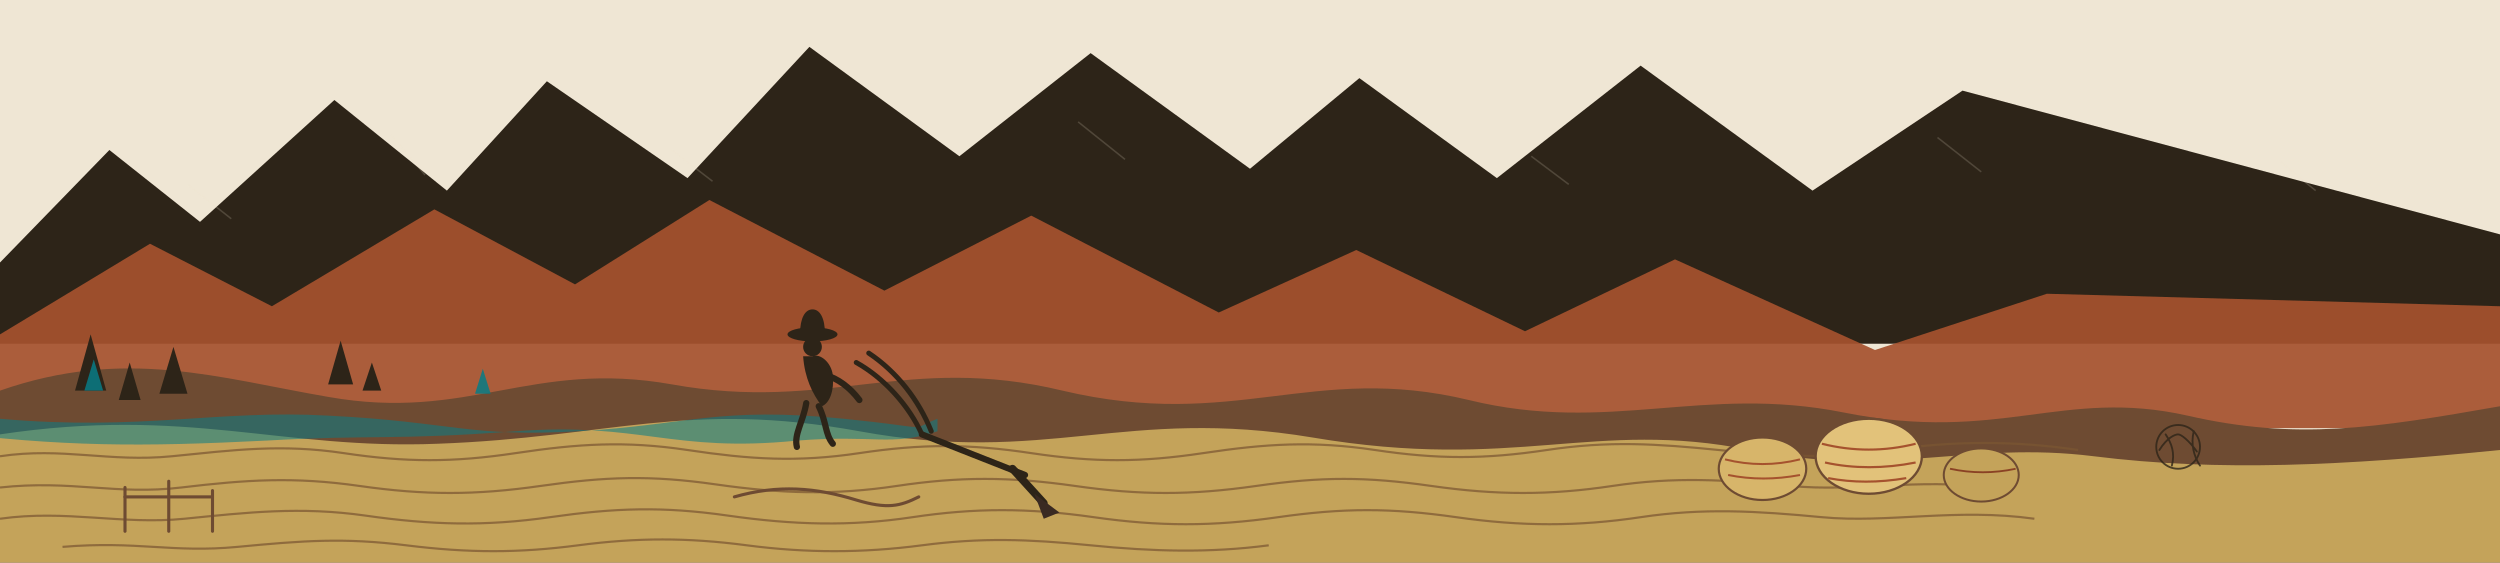
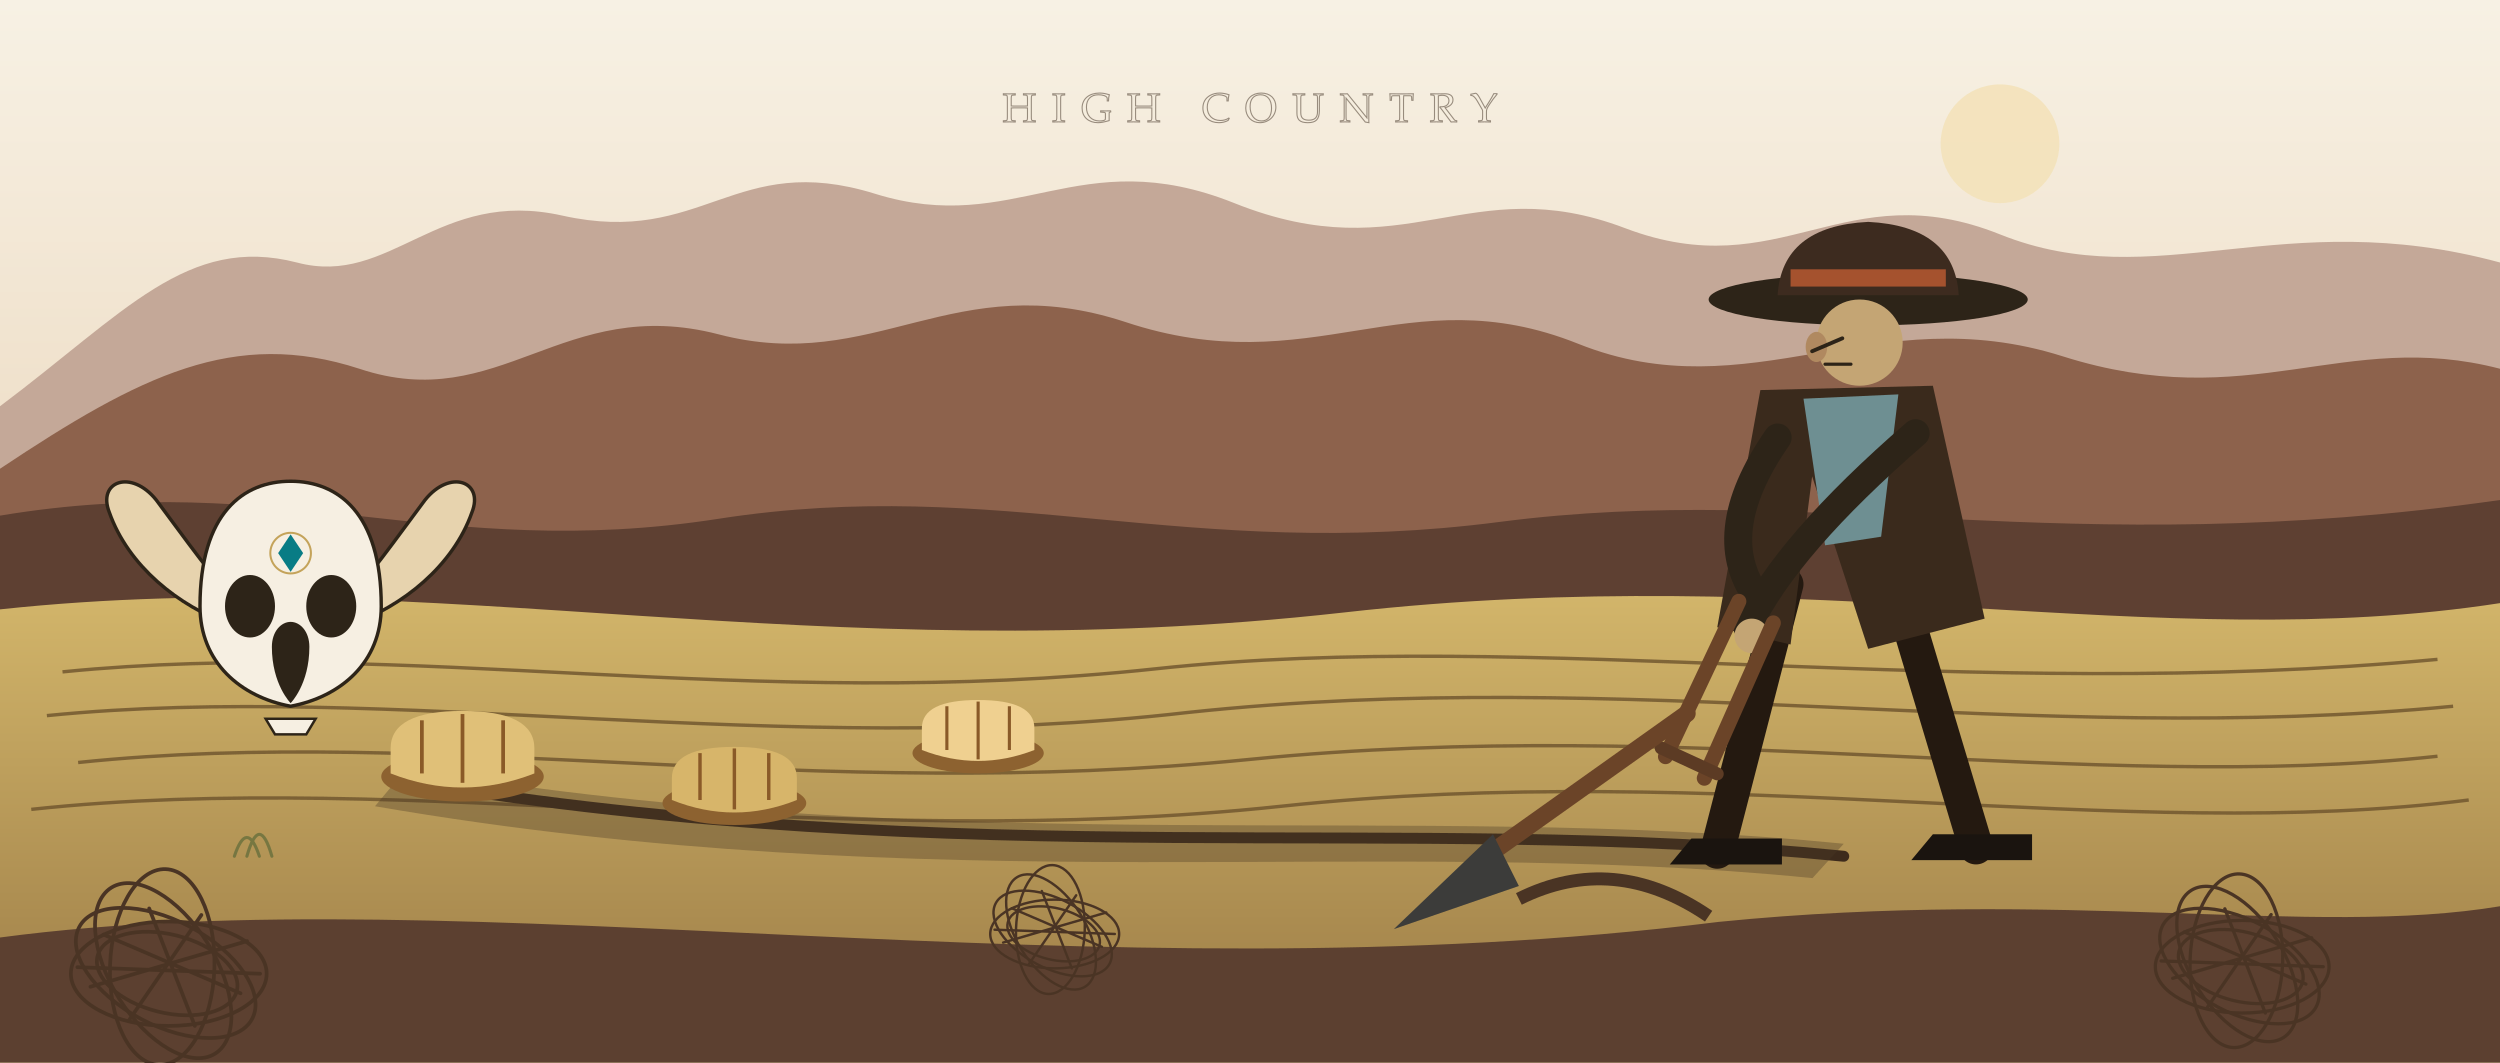
- <svg xmlns="http://www.w3.org/2000/svg" viewBox="0 0 1600 360" preserveAspectRatio="xMidYMax meet" role="img" aria-hidden="true">
-   <rect width="1600" height="360" fill="#efe6d4" />
-   <path fill="#2d2418" d="M0 168 70 96l58 46 86-78 72 58 64-70 90 62 78-84 96 70 84-66 102 74 70-58 88 64 92-72 110 80 96-64L1600 150v70H0z" />
-   <path fill="#a5522e" fill-opacity="0.92" d="M0 214 96 156l78 40 104-62 90 48 86-54 112 58 94-48 120 62 88-40 108 52 96-46 128 58 110-36L1600 196v78H0z" />
-   <path fill="none" stroke="#f3e7cf" stroke-opacity="0.18" stroke-width="1" d="M120 118l28 22M250 86l22 26M430 96l26 20M690 78l30 24M980 100l24 18M1240 88l28 22M1460 104l22 18" />
-   <path fill="#6e4b32" d="M0 250c80-28 140-8 210 4 90 16 130-24 220-8 100 18 150-20 250 4 110 26 160-18 260 6 90 22 150-10 240 8 100 20 140-16 220 2 70 16 120 8 200-6v100H0z" />
-   <path fill="#c4a35a" d="M0 278c120-18 180 10 280 6 110-4 160-28 270-8 120 22 170-16 290 4 130 22 180-12 280 8 90 18 140-6 220 4 80 10 160 6 260-4v72H0z" />
-   <g fill="none" stroke="#7a5733" stroke-width="1.4" stroke-opacity="0.72">
-     <path d="M0 292c40-6 70 4 110 0s70-8 110-2 70 6 110 0 70-8 110-2 70 8 110 2 70-6 110 0 70 6 110 0 70-8 110-2 70 6 110 0 70-4 110 0 70 6 110 0 80-6 120 0" />
-     <path d="M0 312c46-5 74 5 116 0s72-7 114-1 74 6 116 0 70-7 112-1 76 7 116 1 72-6 114 0 74 6 116 0 70-6 112 0 76 6 116 0 72-4 114 0 80-5 128 1" />
-     <path d="M0 332c42-6 78 4 118 0s74-8 116-2 76 7 118 1 72-7 114-1 78 7 118 1 74-6 116 0 76 6 118 0 72-6 114 0 78 6 118 0 74-4 116 0 86-6 136 1" />
-     <path d="M40 350c48-4 70 4 112 0s68-6 108-1 72 5 110 0 70-5 108 0 74 5 112 0 68-4 108 0 76 5 114 0" />
+ <svg xmlns="http://www.w3.org/2000/svg" viewBox="0 0 1600 680" role="presentation" focusable="false">
+   <defs>
+     <linearGradient id="sky" x1="0" y1="0" x2="0" y2="1">
+       <stop offset="0" stop-color="#f7f1e4" />
+       <stop offset="1" stop-color="#e4c7a4" />
+     </linearGradient>
+     <linearGradient id="field" x1="0" y1="0" x2="0" y2="1">
+       <stop offset="0" stop-color="#d2b56a" />
+       <stop offset="1" stop-color="#9a7a45" />
+     </linearGradient>
+     <symbol id="weed" viewBox="-40 -34 80 68">
+       <g fill="none" stroke="#4a3424" stroke-width="1.15" stroke-linecap="round">
+         <ellipse cx="0" cy="2" rx="30" ry="16" />
+         <ellipse cx="0" cy="2" rx="30" ry="16" transform="rotate(28)" />
+         <ellipse cx="0" cy="2" rx="30" ry="16" transform="rotate(58)" />
+         <ellipse cx="0" cy="2" rx="30" ry="16" transform="rotate(92)" />
+         <ellipse cx="0" cy="2" rx="22" ry="12" transform="rotate(14)" />
+         <path d="M-24 6 L24 -8 M-20 -10 L22 8 M-6 -18 L8 18 M10 -16 L-12 16 M-28 0 L28 2" />
+       </g>
+     </symbol>
+   </defs>
+   <rect width="1600" height="680" fill="url(#sky)" />
+   <circle cx="1280" cy="92" r="38" fill="#f3e2b8" opacity=".85" />
+   <text x="800" y="78" text-anchor="middle" font-family="Cinzel, Palatino, serif" font-size="26" letter-spacing="10" fill="none" stroke="#3a2a1c" stroke-width=".7" opacity=".5">HIGH COUNTRY</text>
+   <path fill="#c4a898" d="M0 260 C80 200 120 150 190 168 C250 184 280 120 360 138 C450 158 470 96 560 124 C650 152 690 90 790 130 C900 174 940 108 1040 146 C1140 184 1180 110 1280 150 C1380 190 1460 130 1600 168 L1600 330 L0 330Z" />
+   <path fill="#8d624c" d="M0 300 C90 240 150 210 230 236 C320 266 360 188 460 214 C560 240 610 170 720 206 C840 246 900 176 1010 220 C1120 264 1200 190 1320 228 C1440 266 1500 210 1600 236 L1600 390 L0 390Z" />
+   <path fill="#5e4032" d="M0 330 C180 300 280 360 460 332 C640 304 760 360 960 334 C1160 308 1320 360 1600 320 L1600 430 L0 430Z" />
+   <path fill="url(#field)" d="M0 390 C280 360 520 430 860 392 C1160 358 1380 420 1600 386 L1600 680 L0 680Z" />
+   <g fill="none" stroke="#6d532c" stroke-width="2.2" opacity=".8">
+     <path d="M40 430 C260 408 480 456 740 428 C980 402 1260 450 1560 422" />
+     <path d="M30 458 C250 436 500 486 760 456 C1040 426 1300 478 1570 452" />
+     <path d="M50 488 C280 464 520 514 800 486 C1080 458 1340 508 1560 484" />
+     <path d="M20 518 C260 492 540 546 820 516 C1100 486 1360 540 1580 512" />
  </g>
-   <path fill="#087c85" fill-opacity="0.55" d="M0 268c90 8 140-6 210-2 80 4 90 14 160 10 70-4 90-16 170-8 60 6 40 8 60 0v8c-30 10-40 2-90 6-80 8-100-12-180-6-80 6-90 2-160 6-80 4-130 4-210-6z" />
-   <g fill="#2d2418">
-     <path d="m48 250 10-36 10 36zm28 6 7-24 7 24zm26-4 9-30 9 30z" />
-     <path d="m210 246 8-28 8 28zm22 4 6-18 6 18z" />
+   <path fill="none" stroke="#3d2b1c" stroke-width="7" stroke-linecap="round" d="M1180 548 C900 520 620 560 260 500" />
+   <path fill="#4a3824" opacity=".35" d="M260 492 C620 552 900 512 1180 540 L1160 562 C880 534 600 578 240 516Z" />
+   <g transform="translate(250,455)">
+     <ellipse cx="46" cy="42" rx="52" ry="16" fill="#8d6230" />
+     <path d="M0 24 Q0 0 46 0 Q92 0 92 24 L92 40 Q46 58 0 40Z" fill="#e0c078" />
+     <path d="M20 6 V40 M46 2 V46 M72 6 V40" stroke="#8a5a28" stroke-width="2.4" fill="none" />
  </g>
-   <g fill="#087c85" fill-opacity="0.85">
-     <path d="m54 250 6-20 6 20zm250 2 5-16 5 16z" />
+   <g transform="translate(430,478)">
+     <ellipse cx="40" cy="36" rx="46" ry="14" fill="#8d6230" />
+     <path d="M0 20 Q0 0 40 0 Q80 0 80 20 L80 34 Q40 50 0 34Z" fill="#d7b56a" />
+     <path d="M18 4 V34 M40 1 V40 M62 4 V34" stroke="#8a5a28" stroke-width="2.2" fill="none" />
  </g>
-   <g fill="none" stroke="#2d2418" stroke-linecap="round" stroke-linejoin="round">
-     <path stroke-width="3.2" d="M548 232c18 10 34 28 42 46" />
-     <path stroke-width="3.2" d="M556 226c18 12 32 30 40 50" />
-     <path stroke-width="4" d="M590 278 656 304" />
-     <path stroke-width="5" d="M648 300 668 322" />
-     <path stroke="#6e4b32" stroke-width="2" d="M470 318c28-8 52-6 78 2 20 6 28 4 40-2" />
+   <g transform="translate(590,448)">
+     <ellipse cx="36" cy="34" rx="42" ry="13" fill="#8d6230" />
+     <path d="M0 18 Q0 0 36 0 Q72 0 72 18 L72 32 Q36 46 0 32Z" fill="#efd090" />
+     <path d="M16 4 V32 M36 1 V38 M56 4 V32" stroke="#8a5a28" stroke-width="2" fill="none" />
  </g>
-   <path fill="#3a2a22" d="M662 316 678 328 668 332z" />
-   <g fill="#2d2418">
-     <ellipse cx="520" cy="214" rx="16" ry="4.5" />
-     <path d="M512 214c0-11 3.5-16 8-16s8 5 8 16" />
-     <circle cx="520" cy="222" r="6" />
-     <path d="M514 228c1 14 6 24 12 32 5-2 8-10 7-20-1-8-8-14-13-12z" />
-     <path fill="none" stroke="#2d2418" stroke-width="4" stroke-linecap="round" d="M528 240c8 2 16 8 22 16M516 258c-2 12-8 20-6 28M524 260c5 10 4 18 9 24" />
+   <g fill="none" stroke="#5d6a38" stroke-width="2" stroke-linecap="round" opacity=".7">
+     <path d="M150 548 Q158 524 166 548 M158 548 Q166 520 174 548" />
+     <path d="M1488 620 Q1498 590 1508 620 M1500 620 Q1512 586 1524 620" />
  </g>
-   <g>
-     <ellipse cx="1128" cy="300" rx="28" ry="20" fill="#d7b56a" />
-     <ellipse cx="1128" cy="300" rx="28" ry="20" fill="none" stroke="#6e4b32" stroke-width="1.4" />
-     <path fill="none" stroke="#a5522e" stroke-width="1.3" d="M1104 294c16 4 32 4 48 0M1106 304c15 3 30 3 46 0" />
-     <ellipse cx="1196" cy="292" rx="34" ry="24" fill="#e2c27a" />
-     <ellipse cx="1196" cy="292" rx="34" ry="24" fill="none" stroke="#6e4b32" stroke-width="1.5" />
-     <path fill="none" stroke="#a5522e" stroke-width="1.4" d="M1166 284c20 5 40 5 60 0M1168 296c18 4 38 4 58 0M1170 306c16 3 32 3 50 0" />
-     <ellipse cx="1268" cy="304" rx="24" ry="17" fill="#c4a35a" />
-     <ellipse cx="1268" cy="304" rx="24" ry="17" fill="none" stroke="#6e4b32" stroke-width="1.3" />
-     <path fill="none" stroke="#8a4224" stroke-width="1.2" d="M1248 300c14 3 28 3 42 0" />
+   <g transform="translate(78,292)">
+     <circle cx="108" cy="78" r="46" fill="none" stroke="#c4a35a" stroke-width="1.1" opacity=".7" />
+     <path d="M108 36 V48 M108 108 V120 M66 78 H78 M138 78 H150" stroke="#c4a35a" stroke-width="1.1" opacity=".7" />
+     <path d="M70 108 C36 96 4 70 -8 36 C-16 16 6 8 22 28 C40 52 58 78 82 104 Z" fill="#e7d3ae" stroke="#2d2418" stroke-width="2.2" />
+     <path d="M146 108 C180 96 212 70 224 36 C232 16 210 8 194 28 C176 52 158 78 134 104 Z" fill="#e7d3ae" stroke="#2d2418" stroke-width="2.2" />
+     <path d="M50 96 C50 36 78 16 108 16 C138 16 166 36 166 96 C166 132 140 154 108 160 C76 154 50 132 50 96Z" fill="#f6efe2" stroke="#2d2418" stroke-width="2.2" />
+     <ellipse cx="82" cy="96" rx="16" ry="20" fill="#2d2418" />
+     <ellipse cx="134" cy="96" rx="16" ry="20" fill="#2d2418" />
+     <path d="M96 122 C96 146 108 158 108 158 C108 158 120 146 120 122 C120 112 114 106 108 106 C102 106 96 112 96 122Z" fill="#2d2418" />
+     <path d="M92 168 H124 L118 178 H98Z" fill="#f6efe2" stroke="#2d2418" stroke-width="1.6" />
+     <circle cx="108" cy="62" r="13" fill="none" stroke="#c4a35a" stroke-width="1.3" />
+     <path d="M108 50 L116 62 L108 74 L100 62Z" fill="#087c85" stroke="none" />
  </g>
-   <g fill="none" stroke="#2d2418" stroke-width="1.2" stroke-linecap="round" opacity="0.8">
-     <circle cx="1394" cy="286" r="14" />
-     <path d="M1382 288c5-8 10-10 12-10s7 4 12 11M1386 278c4 6 6 12 4 20M1404 276c-2 8 0 16 4 22" />
+   <g transform="translate(1088,142) scale(1.38)">
+     <path d="M40 168 L8 292" stroke="#241910" stroke-width="16" fill="none" stroke-linecap="round" />
+     <path d="M92 170 L128 290" stroke="#241910" stroke-width="16" fill="none" stroke-linecap="round" />
+     <path d="M-4 286 h42 v12 h-52 z" fill="#1a140f" />
+     <path d="M108 284 h46 v12 h-56 z" fill="#1a140f" />
+     <path d="M28 78 L8 188 L42 196 L52 118 L78 198 L132 184 L108 76Z" fill="#3a2a1c" />
+     <path d="M48 82 L58 150 L84 146 L92 80Z" fill="#6e8f92" />
+     <path d="M36 100 Q4 146 28 176" stroke="#2d2418" stroke-width="13" fill="none" stroke-linecap="round" />
+     <path d="M100 98 Q40 150 22 188" stroke="#2d2418" stroke-width="13" fill="none" stroke-linecap="round" />
+     <circle cx="24" cy="192" r="8" fill="#c4a574" />
+     <path d="M18 176 L-16 248" stroke="#6b4428" stroke-width="7" fill="none" stroke-linecap="round" />
+     <path d="M34 186 L2 258" stroke="#6b4428" stroke-width="7" fill="none" stroke-linecap="round" />
+     <path d="M-18 244 L8 256" stroke="#5c3b24" stroke-width="6" stroke-linecap="round" />
+     <path d="M-6 228 L-96 292" stroke="#6b4428" stroke-width="8" fill="none" stroke-linecap="round" />
+     <path d="M-96 284 L-142 328 L-84 308Z" fill="#3c3c3a" />
+     <path d="M-84 314 Q-40 292 4 322" stroke="#4a3424" stroke-width="6" fill="none" />
+     <ellipse cx="78" cy="36" rx="74" ry="12" fill="#2d2418" />
+     <path d="M36 34 Q38 2 78 0 Q118 2 120 34Z" fill="#3d2b1f" />
+     <rect x="42" y="22" width="72" height="8" fill="#a5522e" />
+     <circle cx="74" cy="56" r="20" fill="#c4a574" />
+     <ellipse cx="54" cy="58" rx="5" ry="7" fill="#b08960" />
+     <path d="M66 54 L52 60" stroke="#2d2418" stroke-width="1.8" stroke-linecap="round" />
+     <path d="M58 66 H70" stroke="#2d2418" stroke-width="1.5" stroke-linecap="round" />
  </g>
-   <g stroke="#6e4b32" stroke-width="2" stroke-linecap="round">
-     <path d="M80 312v28M108 308v32M136 314v26" />
-     <path d="M80 318h56" />
-   </g>
+   <path fill="#5c4030" d="M0 600 C300 560 700 640 1100 590 C1320 568 1480 600 1600 580 L1600 680 L0 680Z" />
+   <use href="#weed" x="24" y="548" width="168" height="142" />
+   <use href="#weed" x="620" y="548" width="110" height="94" />
+   <use href="#weed" x="1360" y="552" width="150" height="126" />
</svg>
